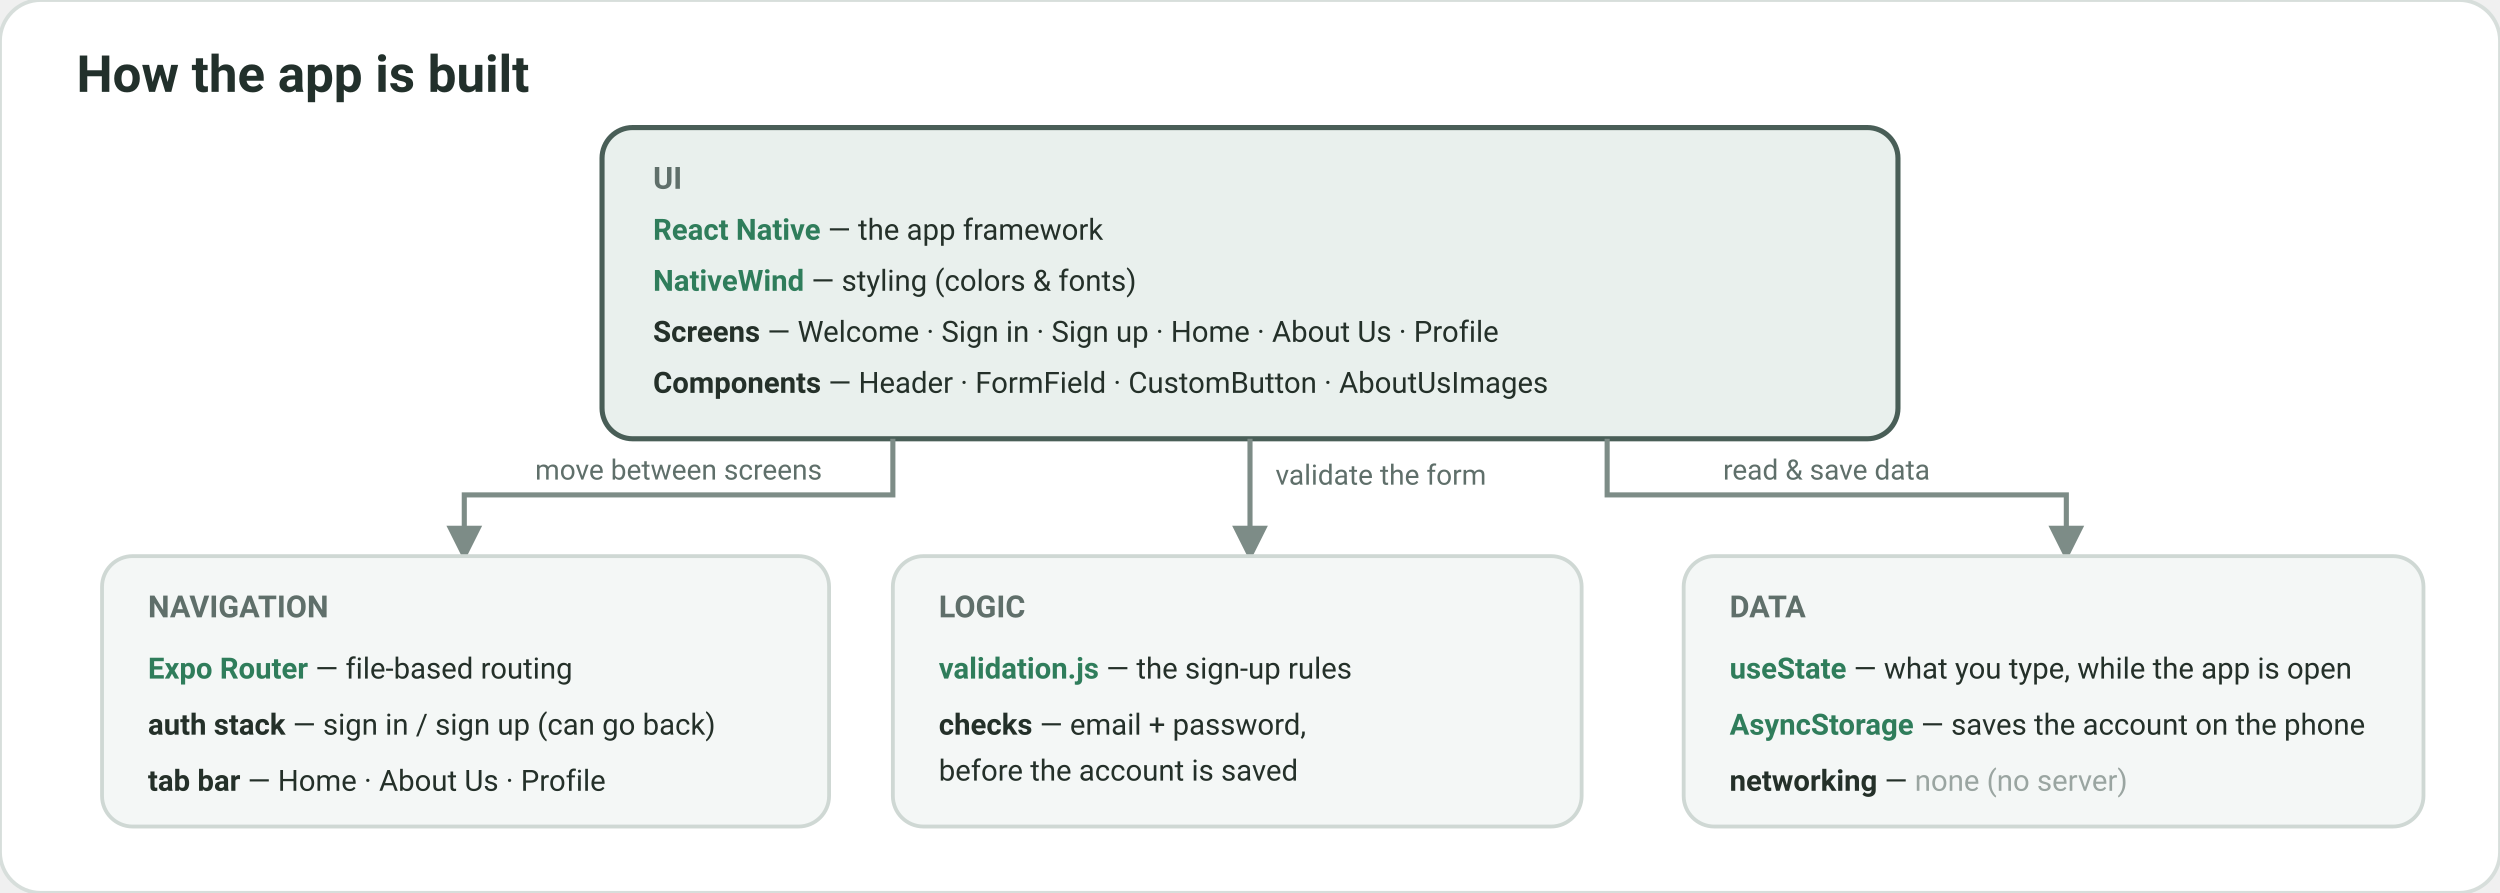
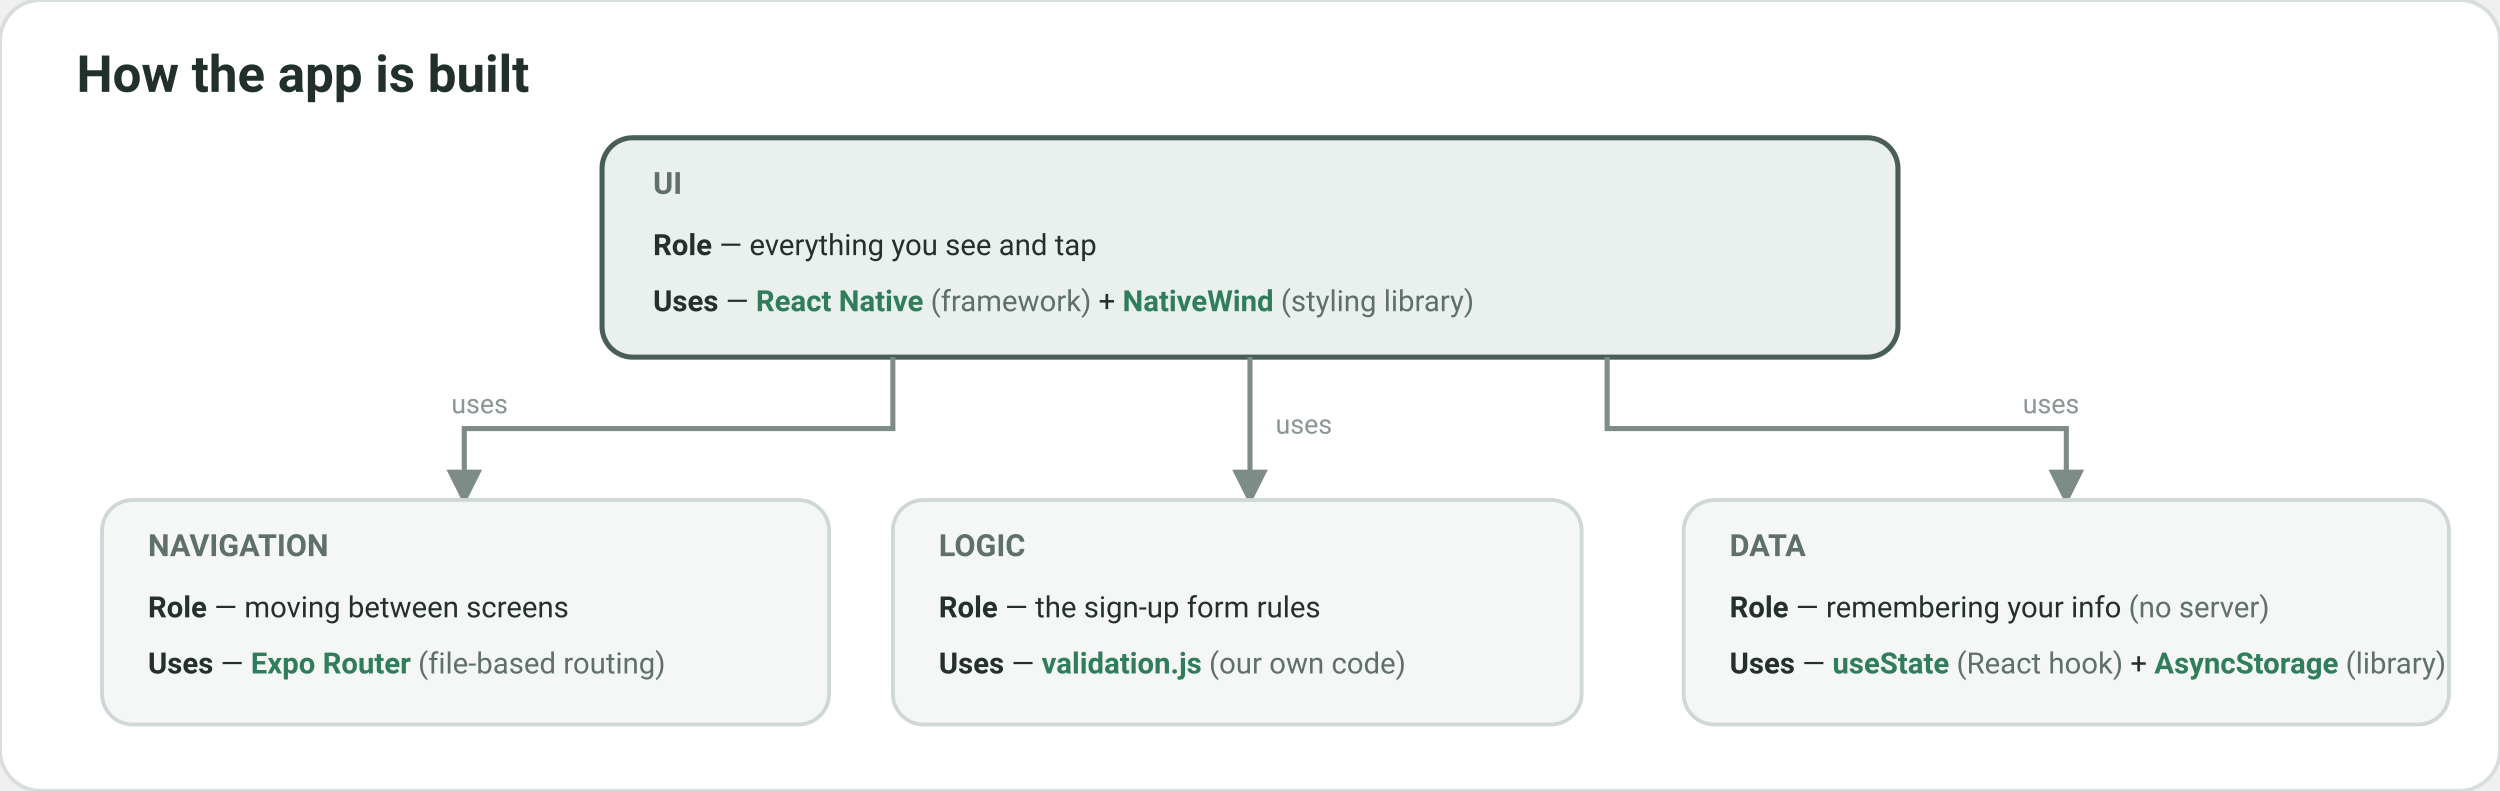
- <svg xmlns="http://www.w3.org/2000/svg" viewBox="0 0 980 350" font-family="-apple-system, Segoe UI, Roboto, Helvetica, Arial, sans-serif">
+ <svg xmlns="http://www.w3.org/2000/svg" viewBox="0 0 980 310" font-family="-apple-system, Segoe UI, Roboto, Helvetica, Arial, sans-serif">
  <defs>
    <marker id="ah" viewBox="0 0 10 10" refX="8.5" refY="5" markerWidth="7" markerHeight="7" orient="auto-start-reverse">
      <path d="M0,0 L10,5 L0,10 z" fill="#7d8c87" />
    </marker>
  </defs>
-   <rect x="0" y="0" width="980" height="350" rx="16" fill="#ffffff" stroke="#d7dedb" stroke-width="1.5" />
+   <rect x="0" y="0" width="980" height="310" rx="16" fill="#ffffff" stroke="#d7dedb" stroke-width="1.5" />
  <text x="30" y="36" font-size="20" font-weight="700" fill="#22302b">How the app is built</text>
-   <rect x="236" y="50" width="508" height="122" rx="12" fill="#e9f0ed" stroke="#495E57" stroke-width="2" />
-   <text x="256" y="74" font-size="12" font-weight="700" fill="#5f6f6a">UI</text>
-   <g font-size="11.5" fill="#243029">
-     <text x="256" y="94">
-       <tspan font-weight="700" fill="#2f7d5b">React Native</tspan> — the app framework</text>
-     <text x="256" y="114">
-       <tspan font-weight="700" fill="#2f7d5b">NativeWind</tspan> — styling (colors &amp; fonts)</text>
-     <text x="256" y="134">
-       <tspan font-weight="700">Screens</tspan> — Welcome · Sign in · Sign up · Home · About Us · Profile</text>
-     <text x="256" y="154">
-       <tspan font-weight="700">Components</tspan> — Header · FormField · CustomButton · AboutUsImages</text>
-   </g>
-   <path d="M 350,172 V 194 H 182 V 218" fill="none" stroke="#7d8c87" stroke-width="2" marker-end="url(#ah)" />
-   <text x="266" y="188" text-anchor="middle" font-size="11" fill="#5f6f6a">move between screens</text>
-   <path d="M 490,172 V 218" fill="none" stroke="#7d8c87" stroke-width="2" marker-end="url(#ah)" />
-   <text x="500" y="190" font-size="11" fill="#5f6f6a">validate the form</text>
-   <path d="M 630,172 V 194 H 810 V 218" fill="none" stroke="#7d8c87" stroke-width="2" marker-end="url(#ah)" />
-   <text x="716" y="188" text-anchor="middle" font-size="11" fill="#5f6f6a">read &amp; save data</text>
-   <rect x="40" y="218" width="285" height="106" rx="12" fill="#f4f7f6" stroke="#cfd8d4" stroke-width="1.5" />
-   <text x="58" y="242" font-size="12" font-weight="700" fill="#5f6f6a">NAVIGATION</text>
-   <g font-size="11.5" fill="#243029">
-     <text x="58" y="266">
-       <tspan font-weight="700" fill="#2f7d5b">Expo Router</tspan> — file-based routing</text>
-     <text x="58" y="288">
-       <tspan font-weight="700">auth stack</tspan> — sign in / sign up (can go back)</text>
-     <text x="58" y="310">
-       <tspan font-weight="700">tab bar</tspan> — Home · About Us · Profile</text>
-   </g>
-   <rect x="350" y="218" width="270" height="106" rx="12" fill="#f4f7f6" stroke="#cfd8d4" stroke-width="1.5" />
-   <text x="368" y="242" font-size="12" font-weight="700" fill="#5f6f6a">LOGIC</text>
-   <g font-size="11.5" fill="#243029">
-     <text x="368" y="266">
-       <tspan font-weight="700" fill="#2f7d5b">validation.js</tspan> — the sign-up rules</text>
-     <text x="368" y="288">
-       <tspan font-weight="700">checks</tspan> — email + password,</text>
-     <text x="368" y="306">before the account is saved</text>
-   </g>
-   <rect x="660" y="218" width="290" height="106" rx="12" fill="#f4f7f6" stroke="#cfd8d4" stroke-width="1.5" />
-   <text x="678" y="242" font-size="12" font-weight="700" fill="#5f6f6a">DATA</text>
-   <g font-size="11.5" fill="#243029">
-     <text x="678" y="266">
-       <tspan font-weight="700" fill="#2f7d5b">useState</tspan> — what you type, while the app is open</text>
-     <text x="678" y="288">
-       <tspan font-weight="700" fill="#2f7d5b">AsyncStorage</tspan> — saves the account on the phone</text>
-     <text x="678" y="310">
-       <tspan font-weight="700">networking</tspan> — <tspan fill="#9aa5a1">none (no server)</tspan>
-     </text>
-   </g>
+   <rect x="236" y="54" width="508" height="86" rx="12" fill="#e9f0ed" stroke="#495E57" stroke-width="2" />
+   <text x="256" y="76" font-size="12" font-weight="700" fill="#5f6f6a">UI</text>
+   <text x="256" y="100" font-size="11.5" fill="#243029">
+     <tspan font-weight="700">Role</tspan> — everything you see and tap</text>
+   <text x="256" y="122" font-size="11.5" fill="#243029">
+     <tspan font-weight="700">Uses</tspan> — <tspan font-weight="700" fill="#2f7d5b">React Native</tspan>
+     <tspan fill="#5f6f6a">(framework)</tspan> + <tspan font-weight="700" fill="#2f7d5b">NativeWind</tspan>
+     <tspan fill="#5f6f6a">(styling library)</tspan>
+   </text>
+   <path d="M 350,140 V 168 H 182 V 196" fill="none" stroke="#7d8c87" stroke-width="2" marker-end="url(#ah)" />
+   <text x="188" y="162" text-anchor="middle" font-size="10.5" fill="#8a9691">uses</text>
+   <path d="M 490,140 V 196" fill="none" stroke="#7d8c87" stroke-width="2" marker-end="url(#ah)" />
+   <text x="500" y="170" font-size="10.5" fill="#8a9691">uses</text>
+   <path d="M 630,140 V 168 H 810 V 196" fill="none" stroke="#7d8c87" stroke-width="2" marker-end="url(#ah)" />
+   <text x="804" y="162" text-anchor="middle" font-size="10.5" fill="#8a9691">uses</text>
+   <rect x="40" y="196" width="285" height="88" rx="12" fill="#f4f7f6" stroke="#cfd8d4" stroke-width="1.5" />
+   <text x="58" y="218" font-size="12" font-weight="700" fill="#5f6f6a">NAVIGATION</text>
+   <text x="58" y="242" font-size="11.5" fill="#243029">
+     <tspan font-weight="700">Role</tspan> — moving between screens</text>
+   <text x="58" y="264" font-size="11.5" fill="#243029">
+     <tspan font-weight="700">Uses</tspan> — <tspan font-weight="700" fill="#2f7d5b">Expo Router</tspan>
+     <tspan fill="#5f6f6a">(file-based routing)</tspan>
+   </text>
+   <rect x="350" y="196" width="270" height="88" rx="12" fill="#f4f7f6" stroke="#cfd8d4" stroke-width="1.5" />
+   <text x="368" y="218" font-size="12" font-weight="700" fill="#5f6f6a">LOGIC</text>
+   <text x="368" y="242" font-size="11.5" fill="#243029">
+     <tspan font-weight="700">Role</tspan> — the sign-up form rules</text>
+   <text x="368" y="264" font-size="11.5" fill="#243029">
+     <tspan font-weight="700">Uses</tspan> — <tspan font-weight="700" fill="#2f7d5b">validation.js</tspan>
+     <tspan fill="#5f6f6a">(our own code)</tspan>
+   </text>
+   <rect x="660" y="196" width="300" height="88" rx="12" fill="#f4f7f6" stroke="#cfd8d4" stroke-width="1.5" />
+   <text x="678" y="218" font-size="12" font-weight="700" fill="#5f6f6a">DATA</text>
+   <text x="678" y="242" font-size="11.5" fill="#243029">
+     <tspan font-weight="700">Role</tspan> — remembering your info <tspan fill="#5f6f6a">(no server)</tspan>
+   </text>
+   <text x="678" y="264" font-size="11.5" fill="#243029">
+     <tspan font-weight="700">Uses</tspan> — <tspan font-weight="700" fill="#2f7d5b">useState</tspan>
+     <tspan fill="#5f6f6a">(React hook)</tspan> + <tspan font-weight="700" fill="#2f7d5b">AsyncStorage</tspan>
+     <tspan fill="#5f6f6a">(library)</tspan>
+   </text>
</svg>
